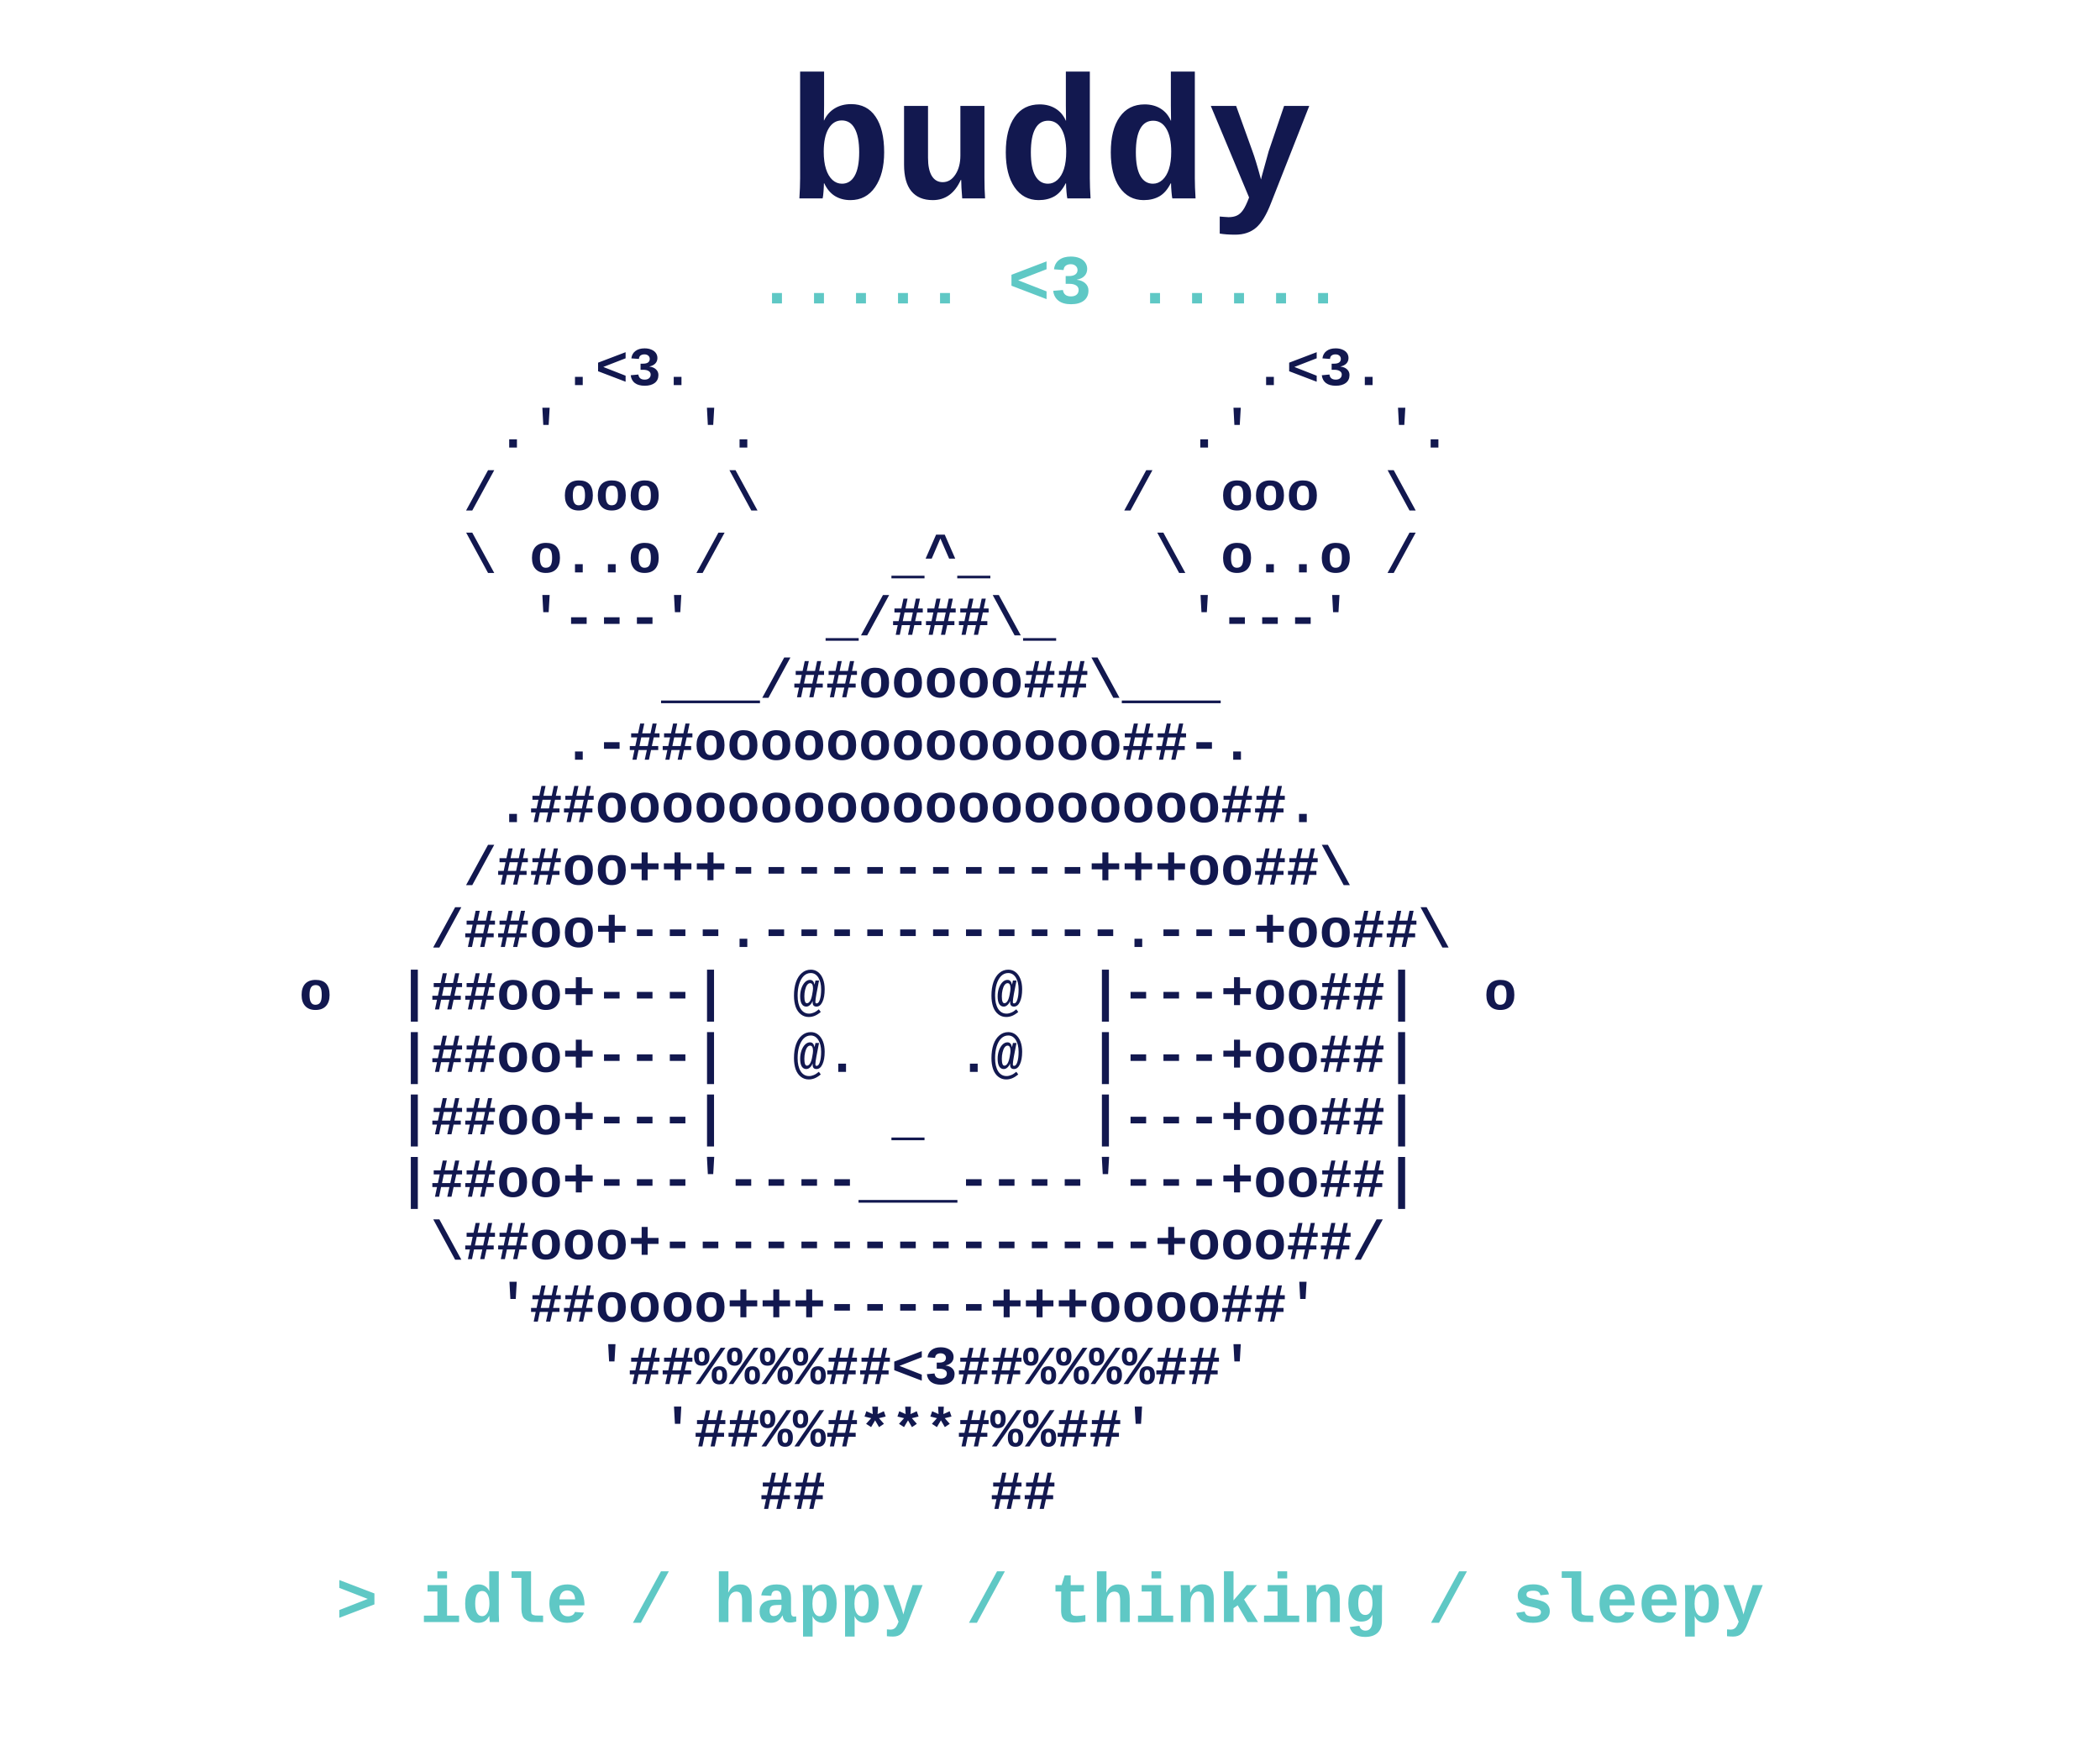
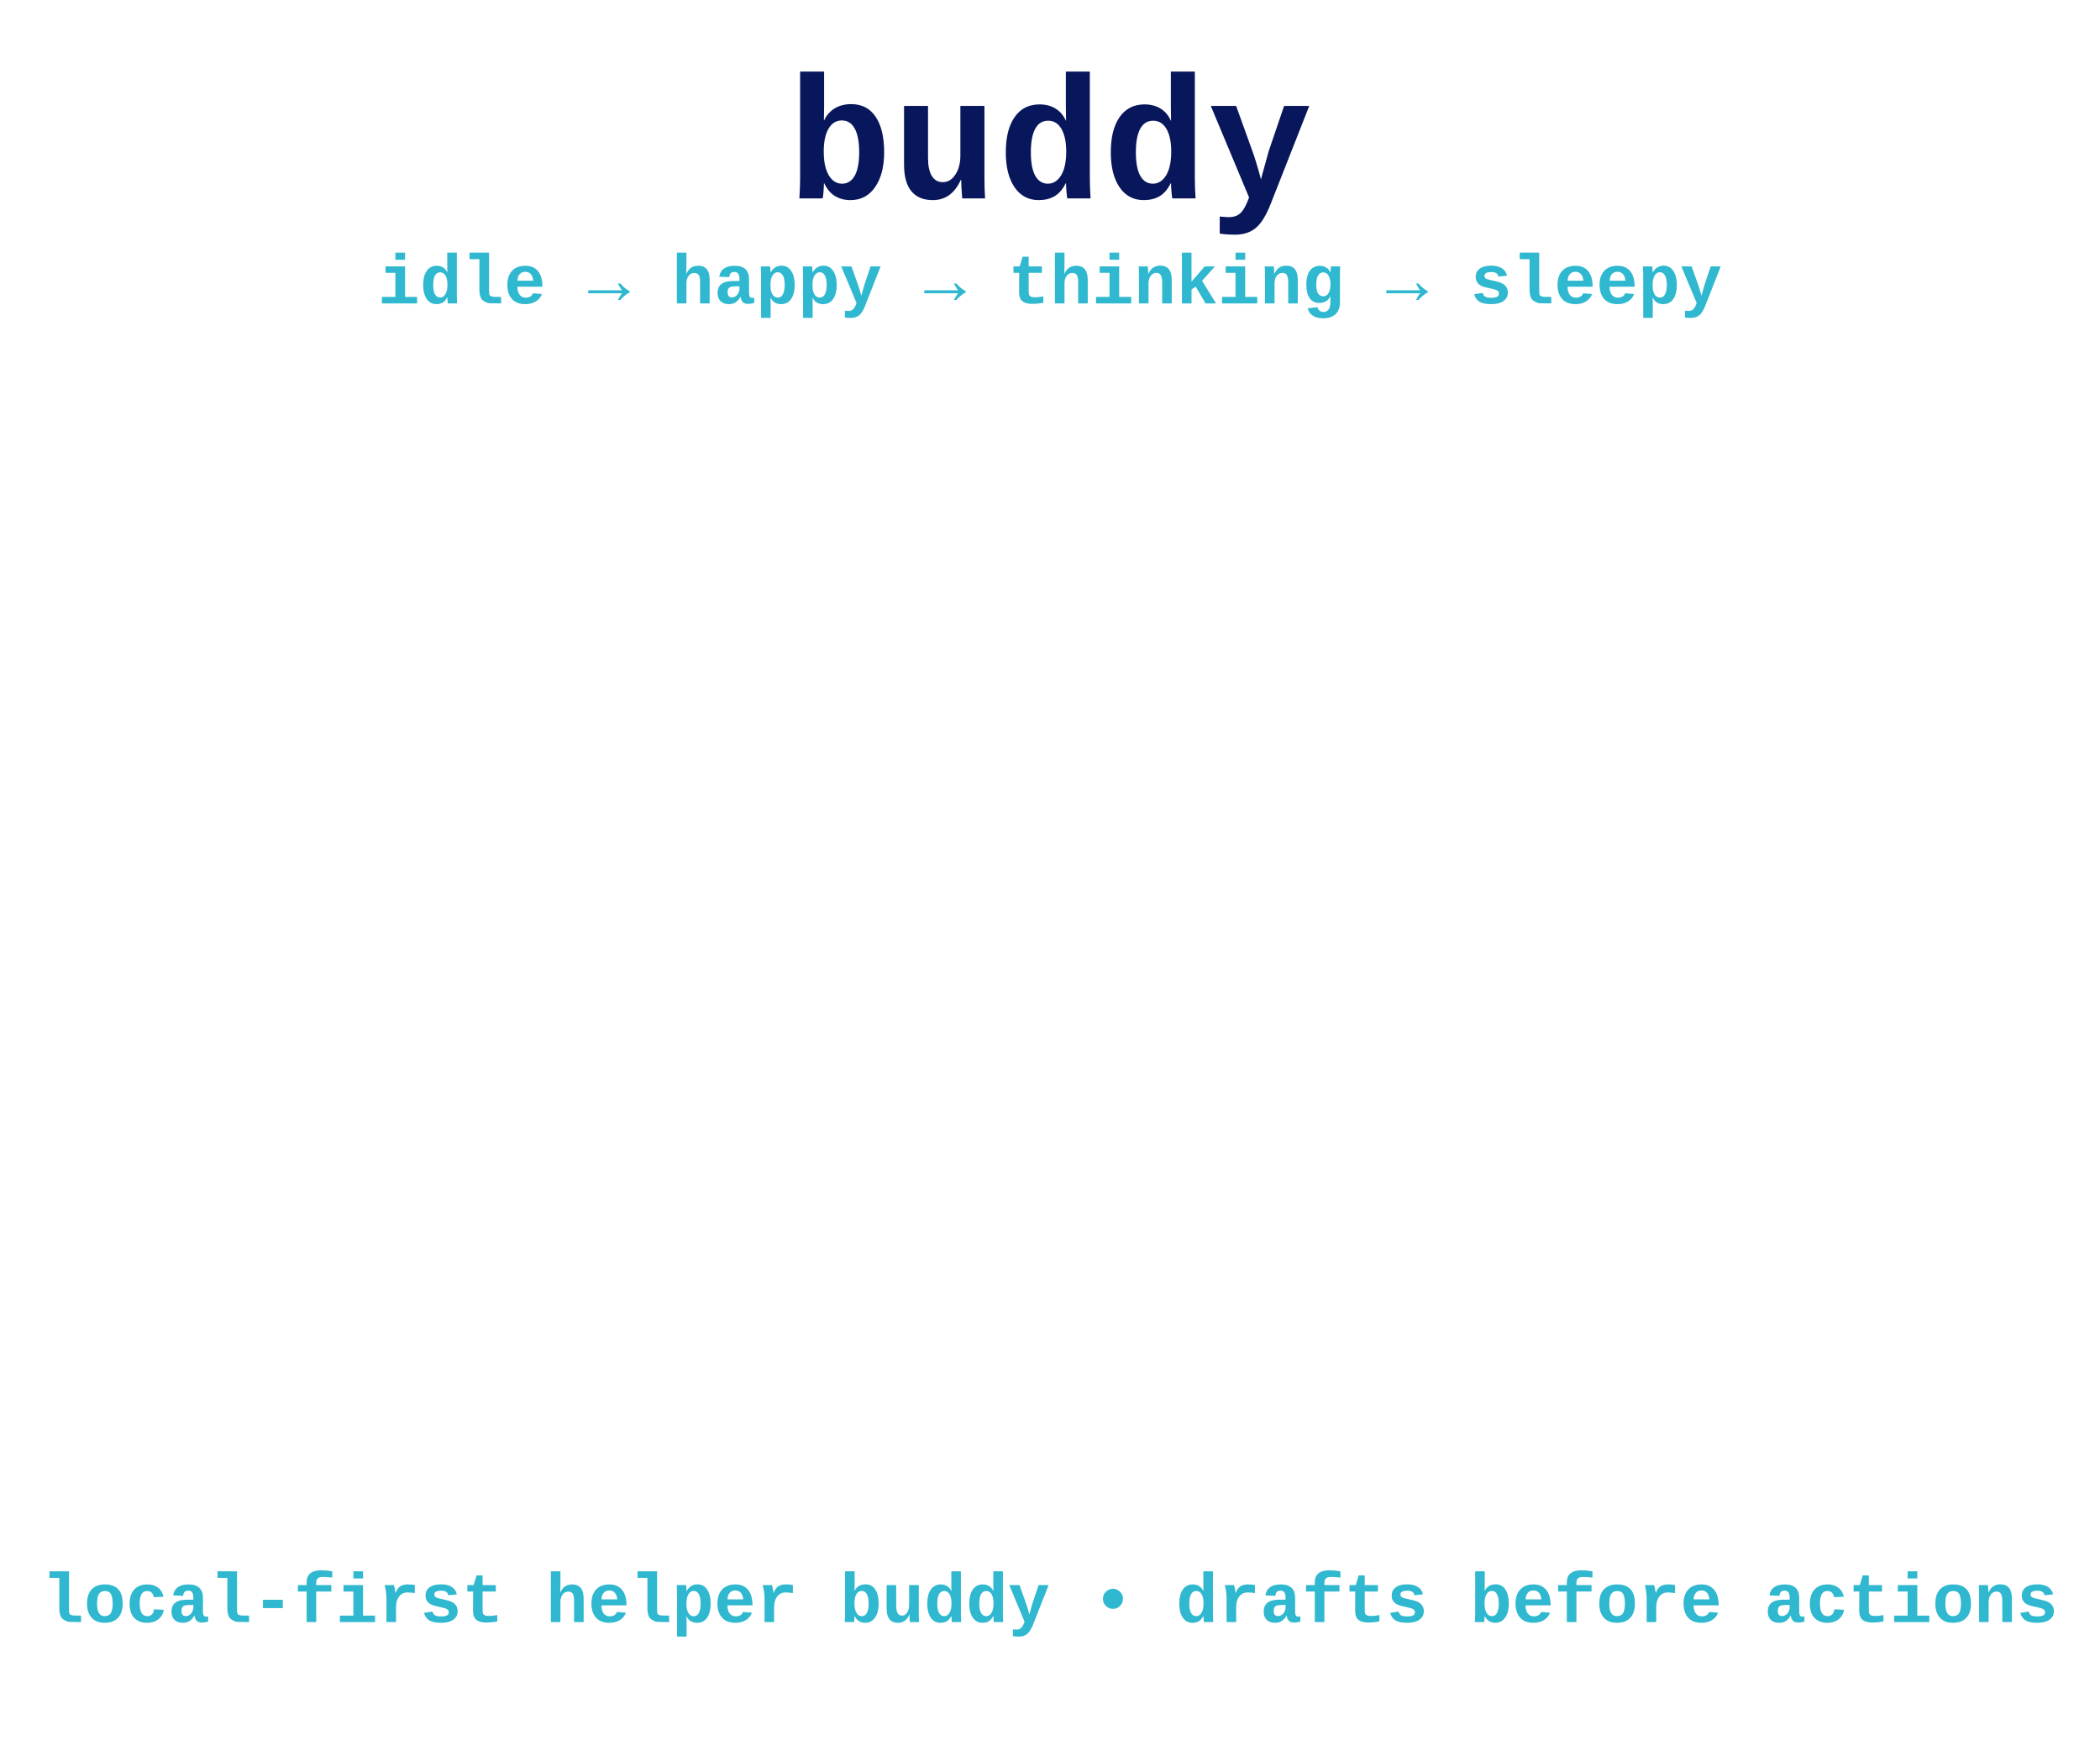
<svg xmlns="http://www.w3.org/2000/svg" viewBox="0 0 360 300" role="img" aria-labelledby="title desc" style="background:transparent;image-rendering:pixelated;text-rendering:geometricPrecision">
  <style>
  .label,.caption,.ascii{font-family:ui-monospace,SFMono-Regular,Menlo,Consolas,"Liberation Mono",monospace;font-weight:800;letter-spacing:0}
-   .label{font-size:30px;fill:#12184f}
-   .caption{font-size:12px;fill:#5fc8c5}
-   .ascii{font-size:9.4px;white-space:pre;fill:#12184f}
-   @media (prefers-color-scheme:dark){
-     .label,.ascii{fill:#bffff5}
-     .caption{fill:#7fe7df}
-   }
+   .label{font-size:30px;fill:#08165c}
+   .caption{font-size:12px;fill:#2fb8cf}
+   .ascii{font-size:9.5px;white-space:pre;fill:#08165c}
+   .bob{animation:bob 2.4s ease-in-out infinite}
+   .frame{opacity:0;animation-duration:4.8s;animation-iteration-count:infinite;animation-timing-function:steps(1,end)}
+   .idle{animation-name:idleFrame}
+   .happy{animation-name:happyFrame}
+   .thinking{animation-name:thinkingFrame}
+   .sleepy{animation-name:sleepyFrame}
+   @keyframes bob{0%,100%{transform:translateY(0)}50%{transform:translateY(-4px)}}
+   @keyframes idleFrame{0%,24.99%{opacity:1}25%,100%{opacity:0}}
+   @keyframes happyFrame{0%,24.99%{opacity:0}25%,49.99%{opacity:1}50%,100%{opacity:0}}
+   @keyframes thinkingFrame{0%,49.99%{opacity:0}50%,74.99%{opacity:1}75%,100%{opacity:0}}
+   @keyframes sleepyFrame{0%,74.99%{opacity:0}75%,99.99%{opacity:1}100%{opacity:0}}
+   @media (prefers-reduced-motion:reduce){.bob,.frame{animation:none}.idle{opacity:1}}
+   @media (prefers-color-scheme:dark){.label,.ascii{fill:#cffff2}.caption{fill:#8ee9df}}
</style>
  <text class="label" x="180" y="34" text-anchor="middle">buddy</text>
-   <text class="caption" x="180" y="52" text-anchor="middle">..... &lt;3 .....</text>
-   <g>
-     <animateTransform attributeName="transform" type="translate" values="0 0;0 -4;0 0" dur="2.2s" repeatCount="indefinite" />
-     <text class="ascii" x="40" y="66" xml:space="preserve">
-       <tspan x="40">          .&lt;3.                 .&lt;3.</tspan>
-       <tspan x="40" dy="10.7">        .'    '.             .'    '.</tspan>
-       <tspan x="40" dy="10.7">       /  ooo  \           /  ooo  \</tspan>
-       <tspan x="40" dy="10.7">       \ o..o /     _^_     \ o..o /</tspan>
-       <tspan x="40" dy="10.7">         '---'    _/###\_    '---'</tspan>
-       <tspan x="40" dy="10.7">             ___/##ooooo##\___</tspan>
-       <tspan x="40" dy="10.7">          .-##ooooooooooooo##-.</tspan>
-       <tspan x="40" dy="10.7">        .##ooooooooooooooooooo##.</tspan>
-       <tspan x="40" dy="10.7">       /##oo+++-----------+++oo##\</tspan>
-       <tspan x="40" dy="10.7">      /##oo+---.-----------.---+oo##\</tspan>
-       <tspan x="40" dy="10.7">  o  |##oo+---|  @     @  |---+oo##|  o</tspan>
-       <tspan x="40" dy="10.7">     |##oo+---|  @.   .@  |---+oo##|</tspan>
-       <tspan x="40" dy="10.7">     |##oo+---|     _     |---+oo##|</tspan>
-       <tspan x="40" dy="10.7">     |##oo+---'----___----'---+oo##|</tspan>
-       <tspan x="40" dy="10.7">      \##ooo+---------------+ooo##/</tspan>
-       <tspan x="40" dy="10.7">        '##oooo+++-----+++oooo##'</tspan>
-       <tspan x="40" dy="10.7">           '##%%%%##&lt;3##%%%%##'</tspan>
-       <tspan x="40" dy="10.7">             '##%%#***#%%##'</tspan>
-       <tspan x="40" dy="10.7">                ##     ##</tspan>
-     </text>
+   <text class="caption" x="180" y="52" text-anchor="middle">idle → happy → thinking → sleepy</text>
+   <g class="bob">
+     <g class="frame idle" aria-label="idle Buddy frame">
+       <text class="ascii" x="36" y="76" xml:space="preserve">
+         <tspan x="36">          .&lt;3.             .&lt;3.</tspan>
+         <tspan x="36" dy="13">        .'    '.         .'    '.</tspan>
+         <tspan x="36" dy="13">       /  ..   \  _^_  /   ..  \</tspan>
+         <tspan x="36" dy="13">          ___/#########\___</tspan>
+         <tspan x="36" dy="13">        .##ooo---------ooo##.</tspan>
+         <tspan x="36" dy="13">   o   /##o+---.---.---+o##\   o</tspan>
+         <tspan x="36" dy="13">       |##+---| o   o |---+##|</tspan>
+         <tspan x="36" dy="13">       |##+---|   u   |---+##|</tspan>
+         <tspan x="36" dy="13">       |##+---'-------'---+##|</tspan>
+         <tspan x="36" dy="13">        \##ooo---&lt;3---ooo##/</tspan>
+         <tspan x="36" dy="13">          '###%%     %%###'</tspan>
+         <tspan x="36" dy="13">             ##       ##</tspan>
+       </text>
+     </g>
+     <g class="frame happy" aria-label="happy Buddy frame">
+       <text class="ascii" x="36" y="76" xml:space="preserve">
+         <tspan x="36">        \&lt;3/             \&lt;3/</tspan>
+         <tspan x="36" dy="13">        .' '.           .' '.</tspan>
+         <tspan x="36" dy="13">       /  ** \  _^_    / **  \</tspan>
+         <tspan x="36" dy="13">          ___/#########\___</tspan>
+         <tspan x="36" dy="13">       *.##ooo---------ooo##.*</tspan>
+         <tspan x="36" dy="13">  \o/ /##o+---.---.---+o##\ \o/</tspan>
+         <tspan x="36" dy="13">       |##+---| ^   ^ |---+##|</tspan>
+         <tspan x="36" dy="13">       |##+---| \___/ |---+##|</tspan>
+         <tspan x="36" dy="13">       |##+---'-------'---+##|</tspan>
+         <tspan x="36" dy="13">        \##ooo---&lt;3---ooo##/</tspan>
+         <tspan x="36" dy="13">          '###%%     %%###'</tspan>
+         <tspan x="36" dy="13">             ##       ##</tspan>
+       </text>
+     </g>
+     <g class="frame thinking" aria-label="thinking Buddy frame">
+       <text class="ascii" x="36" y="76" xml:space="preserve">
+         <tspan x="36">          .&lt;3.             .&lt;3.   ?</tspan>
+         <tspan x="36" dy="13">        .'    '.         .'    '.</tspan>
+         <tspan x="36" dy="13">       /  ..   \  _^_  /   ..  \</tspan>
+         <tspan x="36" dy="13">          ___/#########\___     ?</tspan>
+         <tspan x="36" dy="13">        .##ooo---------ooo##.</tspan>
+         <tspan x="36" dy="13">   o   /##o+---.---.---+o##\</tspan>
+         <tspan x="36" dy="13">       |##+---| o   o |---+##|</tspan>
+         <tspan x="36" dy="13">       |##+---|   -   |---+##|  ...</tspan>
+         <tspan x="36" dy="13">       |##+---'-------'---+##|</tspan>
+         <tspan x="36" dy="13">        \##ooo---&lt;3---ooo##/</tspan>
+         <tspan x="36" dy="13">          '###%%     %%###'</tspan>
+         <tspan x="36" dy="13">             ##       ##</tspan>
+       </text>
+     </g>
+     <g class="frame sleepy" aria-label="sleepy Buddy frame">
+       <text class="ascii" x="36" y="76" xml:space="preserve">
+         <tspan x="36">          .&lt;3.             .&lt;3.</tspan>
+         <tspan x="36" dy="13">        .'    '.         .'    '.</tspan>
+         <tspan x="36" dy="13">       /  zz   \  _^_  /   zz  \</tspan>
+         <tspan x="36" dy="13">          ___/#########\___    Zz</tspan>
+         <tspan x="36" dy="13">        .##ooo---------ooo##.</tspan>
+         <tspan x="36" dy="13">       /##o+---.---.---+o##\</tspan>
+         <tspan x="36" dy="13">       |##+---| -   - |---+##|</tspan>
+         <tspan x="36" dy="13">       |##+---|   .   |---+##|</tspan>
+         <tspan x="36" dy="13">       |##+---'-------'---+##|</tspan>
+         <tspan x="36" dy="13">        \##ooo---&lt;3---ooo##/</tspan>
+         <tspan x="36" dy="13">          '###%%     %%###'</tspan>
+         <tspan x="36" dy="13">             ##       ##</tspan>
+       </text>
+     </g>
  </g>
-   <text class="caption" x="180" y="278" text-anchor="middle">&gt; idle / happy / thinking / sleepy</text>
+   <text class="caption" x="180" y="278" text-anchor="middle">local-first helper buddy • drafts before actions</text>
</svg>
